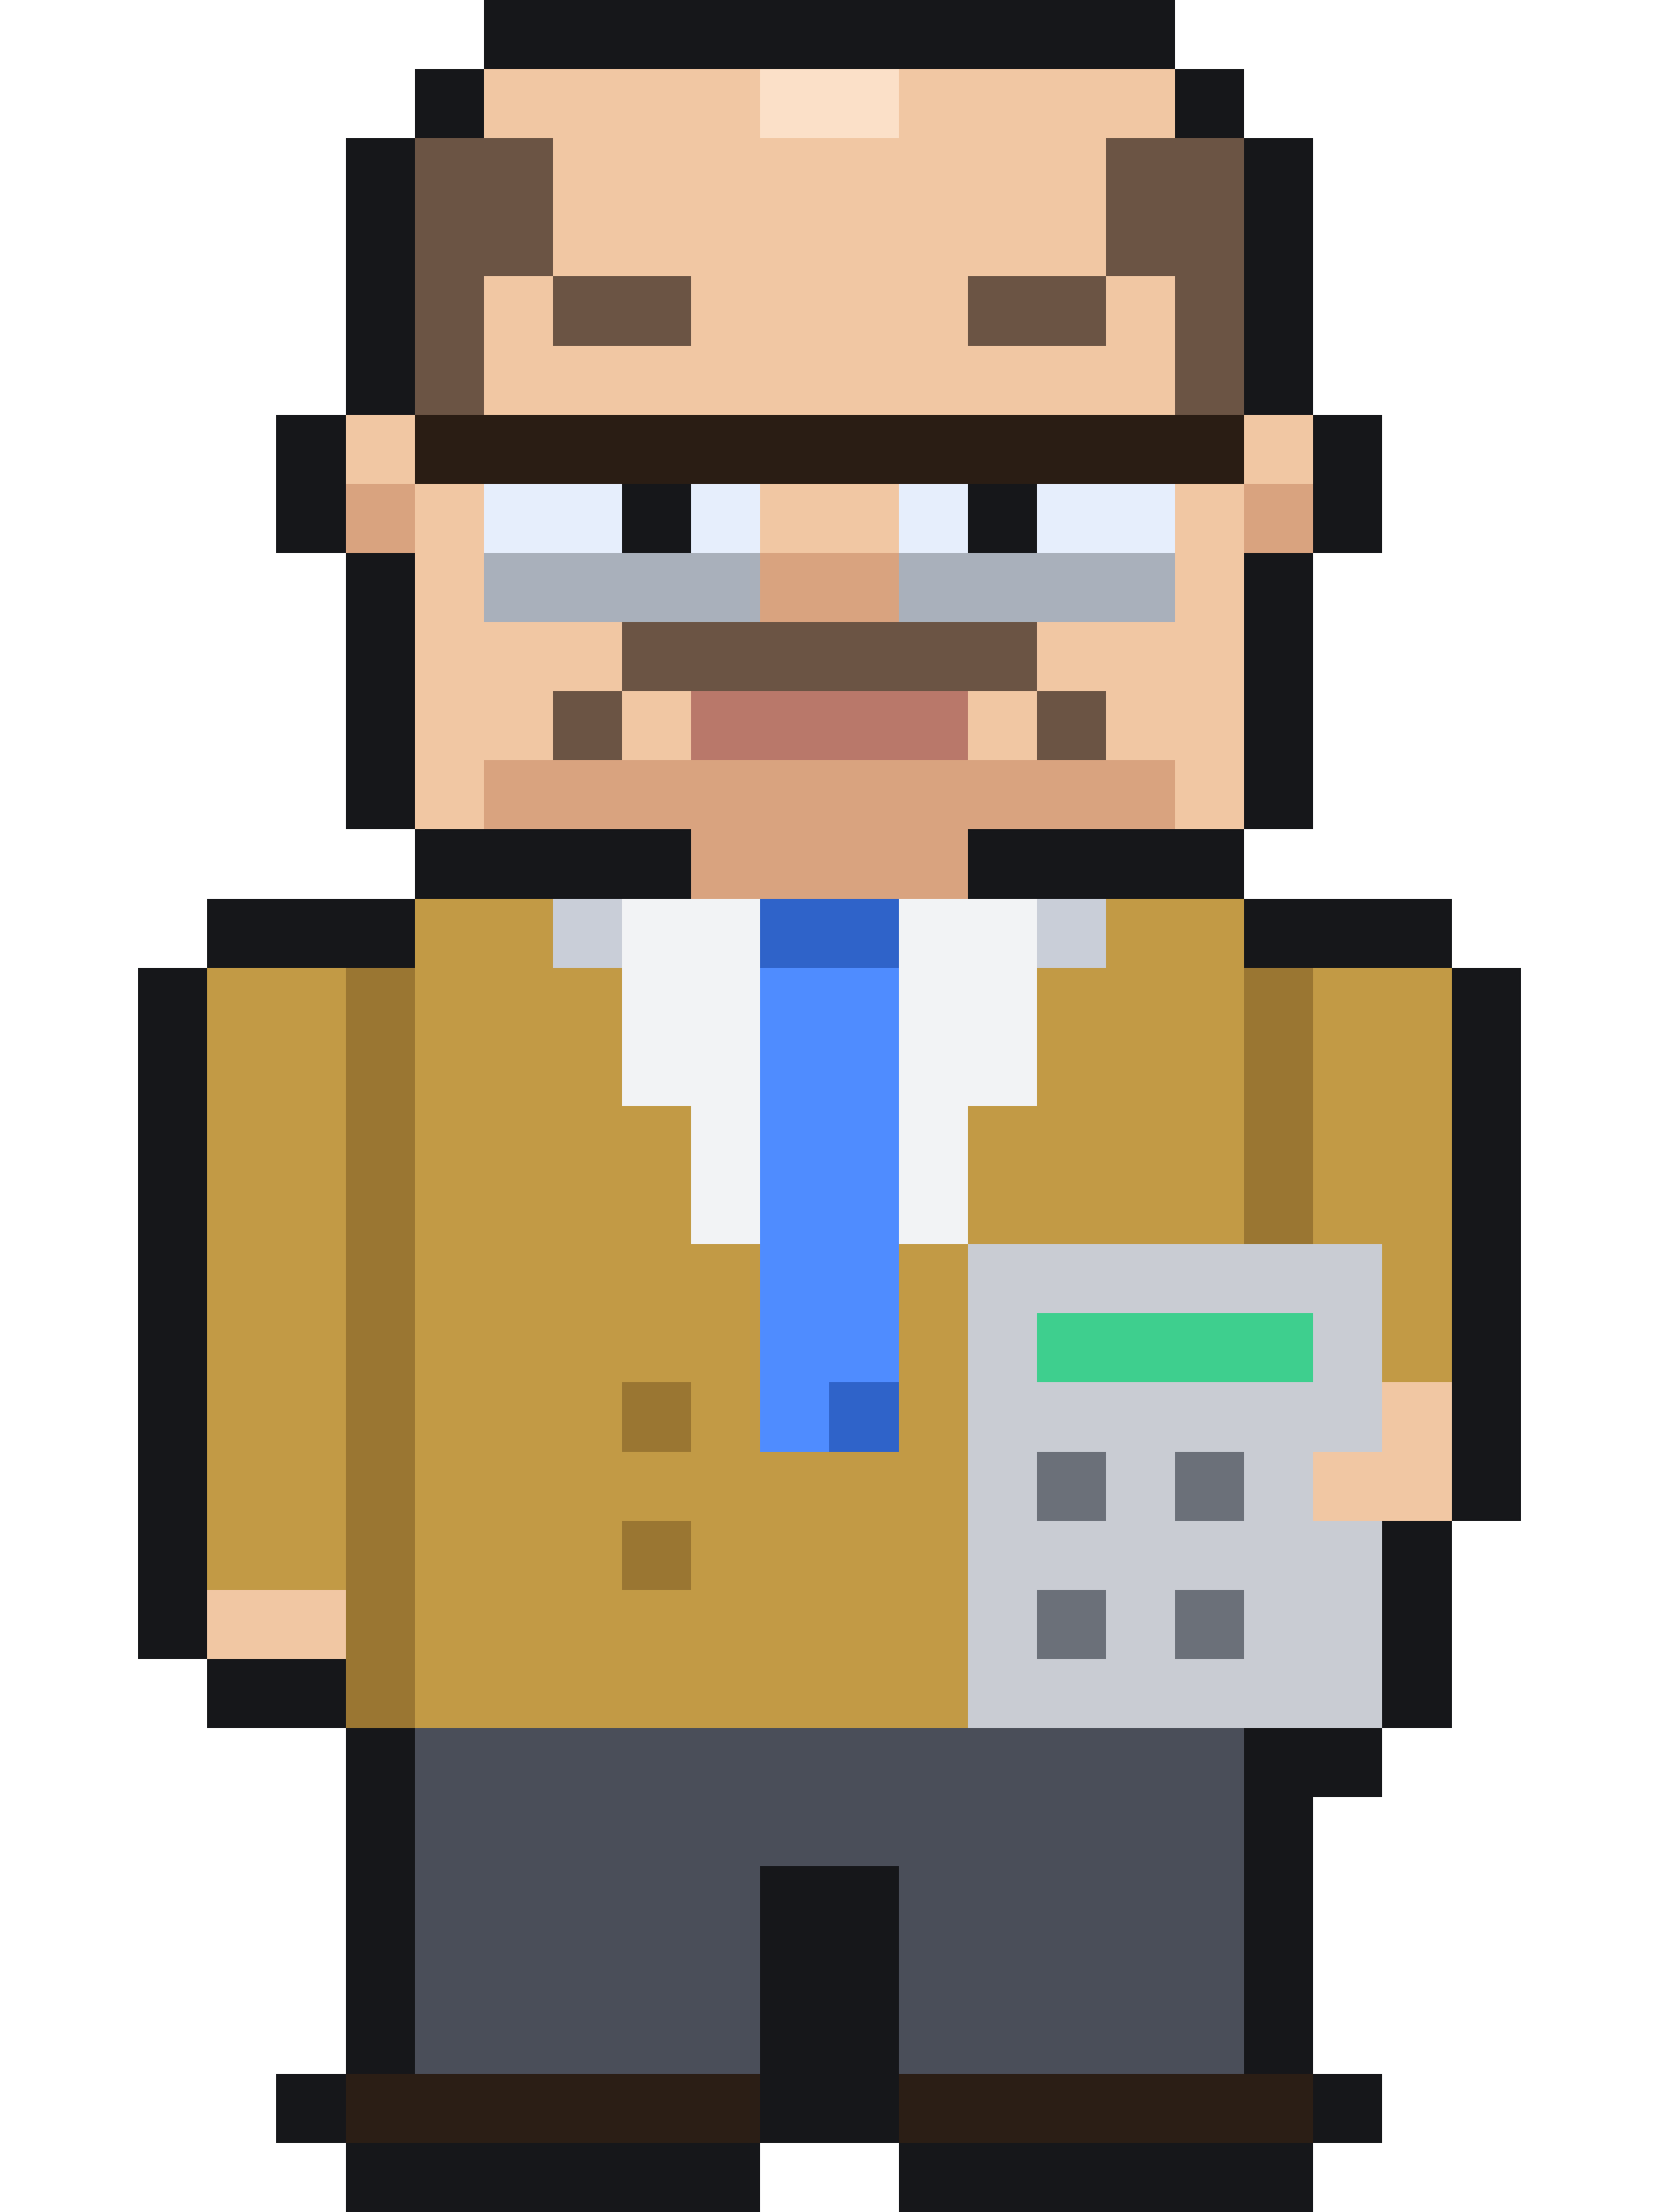
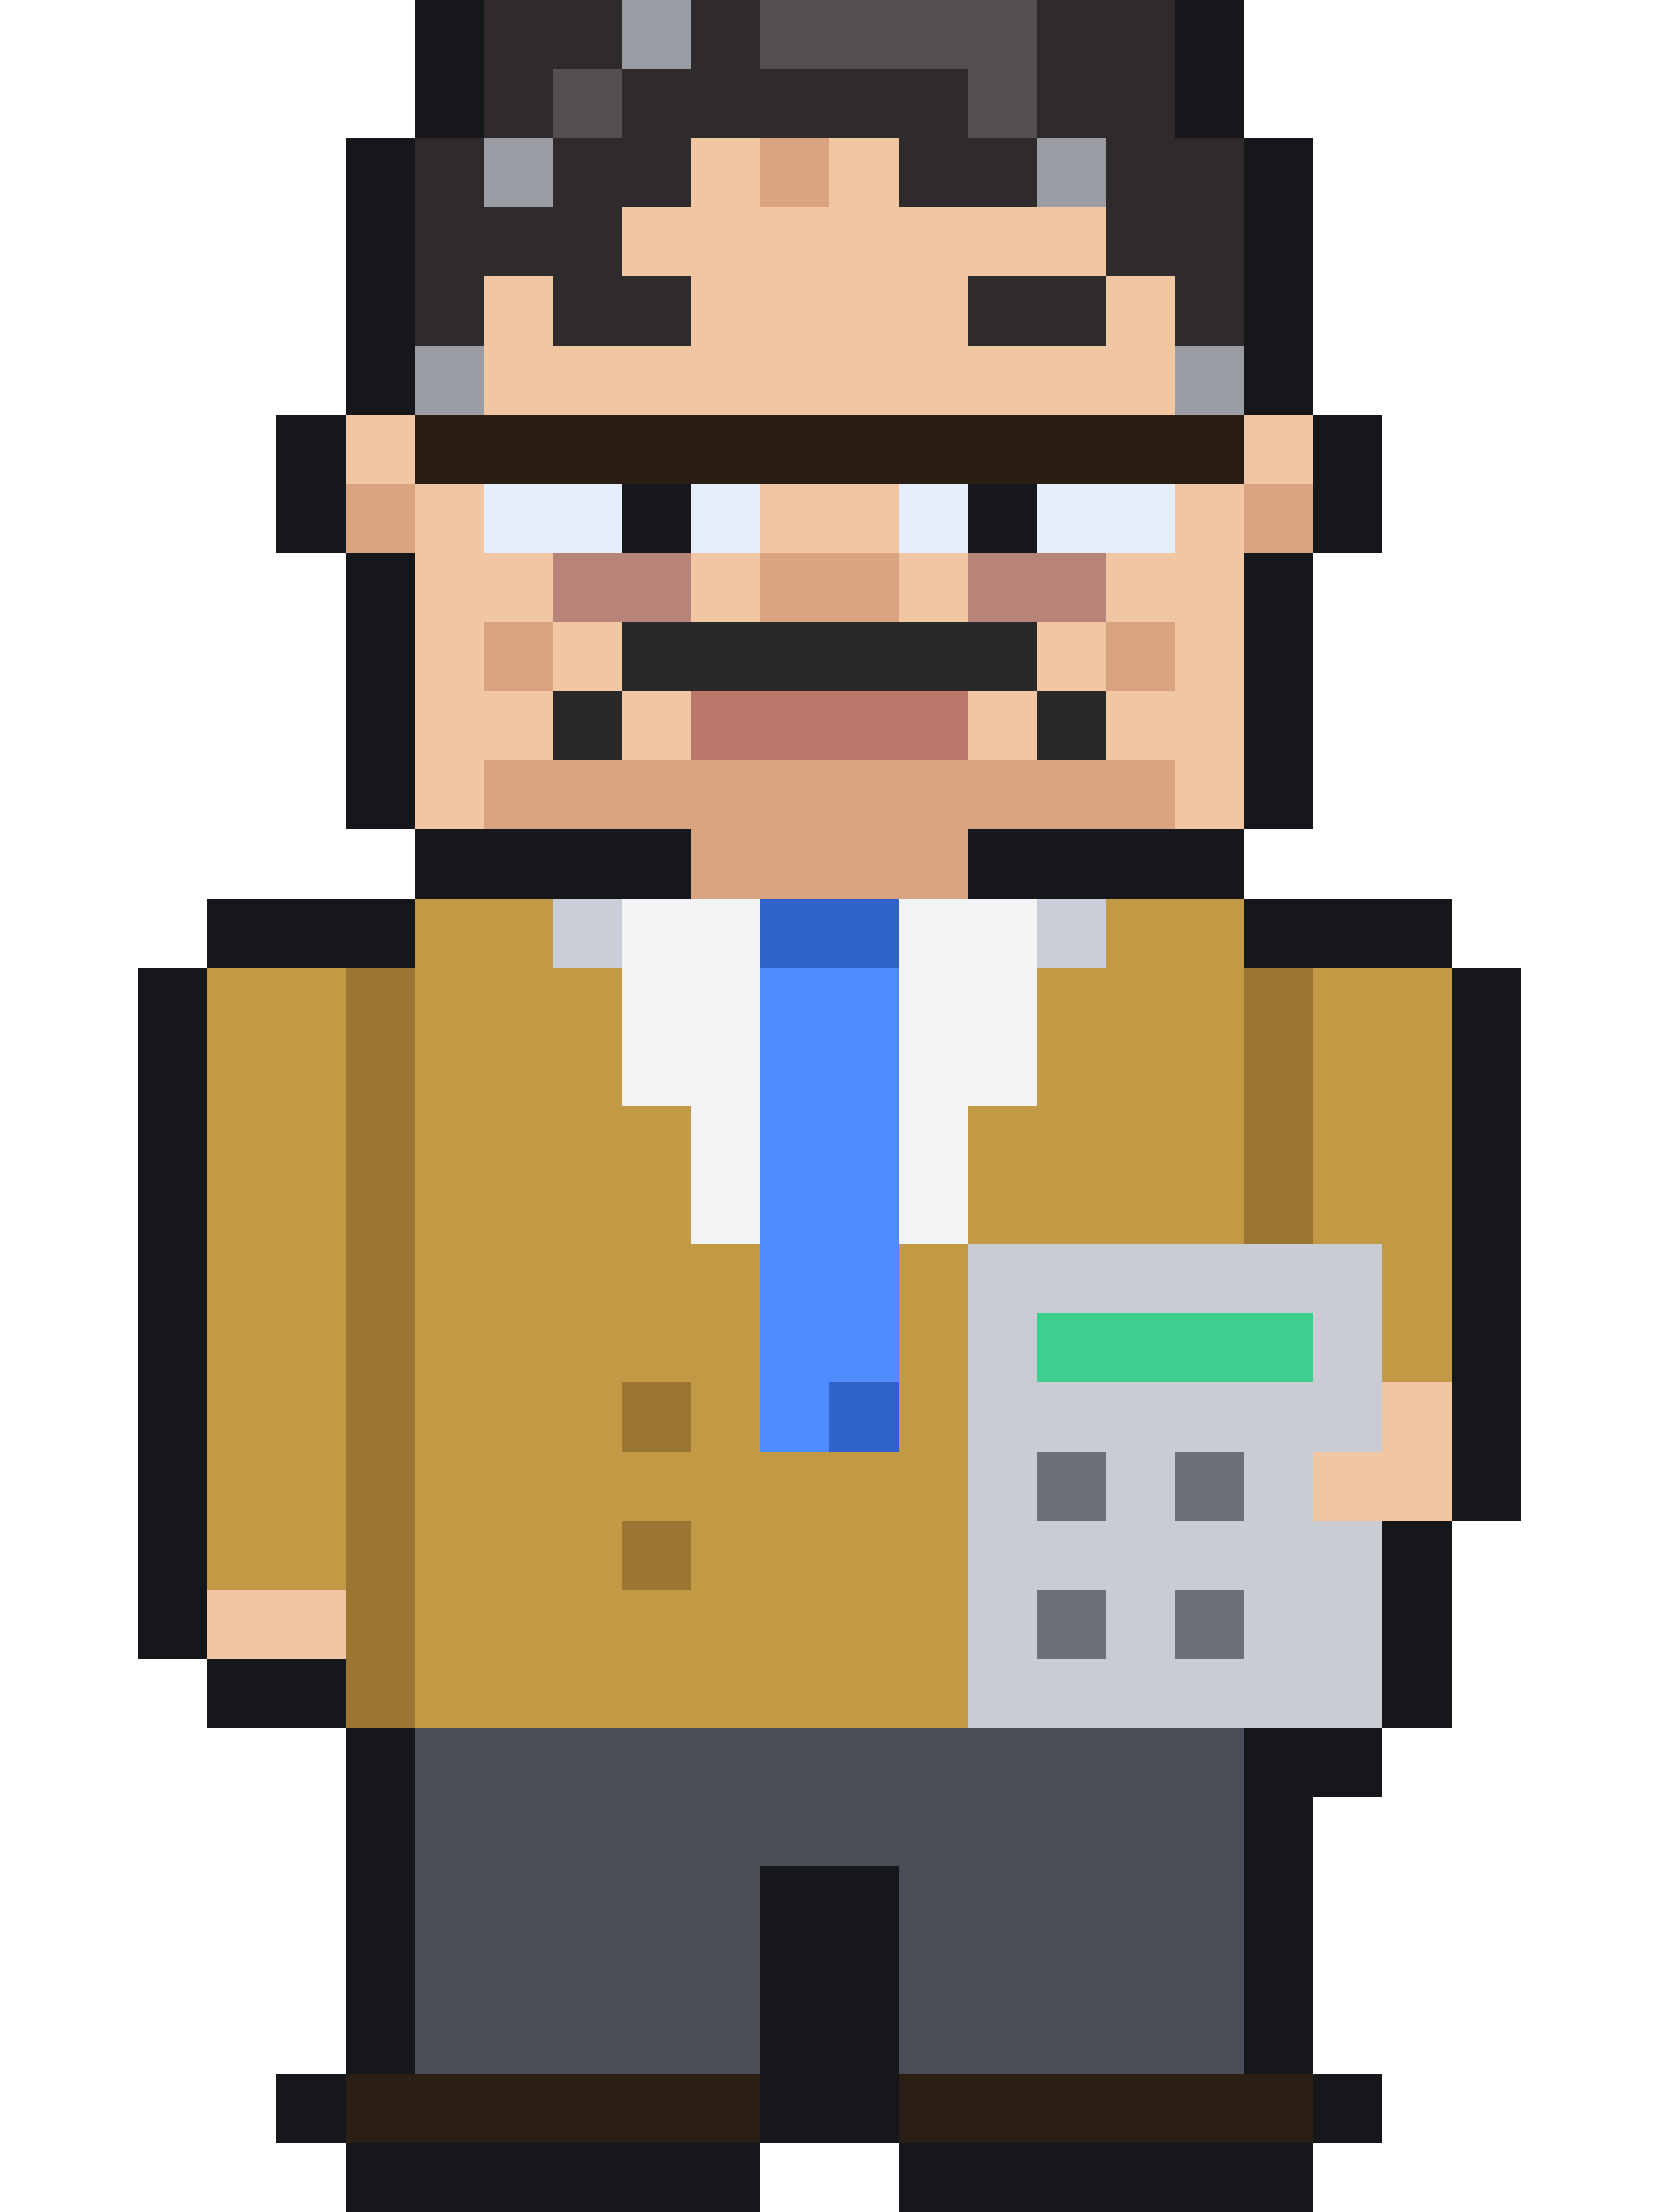
<svg xmlns="http://www.w3.org/2000/svg" viewBox="0 0 24 32" width="240" height="320" shape-rendering="crispEdges">
  <style>
.head{animation:breathe 2.4s infinite}
.blink{opacity:0;animation:blink 4.2s infinite}
.screen{animation:screen 1.2s infinite}
.mouth{opacity:0;animation:talk .3s infinite}
@keyframes breathe{0%,54%{transform:translateY(0)}55%,100%{transform:translateY(1px)}}
@keyframes blink{0%,93%{opacity:0}94%,98%{opacity:1}99%,100%{opacity:0}}
@keyframes screen{0%,60%{opacity:1}61%,100%{opacity:.55}}
@keyframes talk{0%,49%{opacity:0}50%,100%{opacity:1}}
@media (prefers-reduced-motion:reduce){*{animation:none!important}}
</style>
  <rect x="3" y="13" width="3" height="1" fill="#16171a" />
  <rect x="6" y="13" width="2" height="1" fill="#c29a45" />
  <rect x="8" y="13" width="1" height="1" fill="#c9ced8" />
  <rect x="9" y="13" width="2" height="1" fill="#f2f3f5" />
  <rect x="11" y="13" width="2" height="1" fill="#2f63c9" />
  <rect x="13" y="13" width="2" height="1" fill="#f2f3f5" />
  <rect x="15" y="13" width="1" height="1" fill="#c9ced8" />
  <rect x="16" y="13" width="2" height="1" fill="#c29a45" />
  <rect x="18" y="13" width="3" height="1" fill="#16171a" />
  <rect x="2" y="14" width="1" height="1" fill="#16171a" />
  <rect x="3" y="14" width="2" height="1" fill="#c29a45" />
  <rect x="5" y="14" width="1" height="1" fill="#9a7632" />
  <rect x="6" y="14" width="3" height="1" fill="#c29a45" />
  <rect x="9" y="14" width="2" height="1" fill="#f2f3f5" />
  <rect x="11" y="14" width="2" height="1" fill="#4f8cff" />
  <rect x="13" y="14" width="2" height="1" fill="#f2f3f5" />
  <rect x="15" y="14" width="3" height="1" fill="#c29a45" />
  <rect x="18" y="14" width="1" height="1" fill="#9a7632" />
  <rect x="19" y="14" width="2" height="1" fill="#c29a45" />
  <rect x="21" y="14" width="1" height="1" fill="#16171a" />
  <rect x="2" y="15" width="1" height="1" fill="#16171a" />
  <rect x="3" y="15" width="2" height="1" fill="#c29a45" />
  <rect x="5" y="15" width="1" height="1" fill="#9a7632" />
  <rect x="6" y="15" width="3" height="1" fill="#c29a45" />
  <rect x="9" y="15" width="2" height="1" fill="#f2f3f5" />
  <rect x="11" y="15" width="2" height="1" fill="#4f8cff" />
  <rect x="13" y="15" width="2" height="1" fill="#f2f3f5" />
  <rect x="15" y="15" width="3" height="1" fill="#c29a45" />
  <rect x="18" y="15" width="1" height="1" fill="#9a7632" />
  <rect x="19" y="15" width="2" height="1" fill="#c29a45" />
  <rect x="21" y="15" width="1" height="1" fill="#16171a" />
  <rect x="2" y="16" width="1" height="1" fill="#16171a" />
  <rect x="3" y="16" width="2" height="1" fill="#c29a45" />
  <rect x="5" y="16" width="1" height="1" fill="#9a7632" />
  <rect x="6" y="16" width="4" height="1" fill="#c29a45" />
  <rect x="10" y="16" width="1" height="1" fill="#f2f3f5" />
  <rect x="11" y="16" width="2" height="1" fill="#4f8cff" />
  <rect x="13" y="16" width="1" height="1" fill="#f2f3f5" />
  <rect x="14" y="16" width="4" height="1" fill="#c29a45" />
  <rect x="18" y="16" width="1" height="1" fill="#9a7632" />
  <rect x="19" y="16" width="2" height="1" fill="#c29a45" />
  <rect x="21" y="16" width="1" height="1" fill="#16171a" />
  <rect x="2" y="17" width="1" height="1" fill="#16171a" />
  <rect x="3" y="17" width="2" height="1" fill="#c29a45" />
  <rect x="5" y="17" width="1" height="1" fill="#9a7632" />
  <rect x="6" y="17" width="4" height="1" fill="#c29a45" />
  <rect x="10" y="17" width="1" height="1" fill="#f2f3f5" />
  <rect x="11" y="17" width="2" height="1" fill="#4f8cff" />
  <rect x="13" y="17" width="1" height="1" fill="#f2f3f5" />
  <rect x="14" y="17" width="4" height="1" fill="#c29a45" />
  <rect x="18" y="17" width="1" height="1" fill="#9a7632" />
  <rect x="19" y="17" width="2" height="1" fill="#c29a45" />
  <rect x="21" y="17" width="1" height="1" fill="#16171a" />
  <rect x="2" y="18" width="1" height="1" fill="#16171a" />
  <rect x="3" y="18" width="2" height="1" fill="#c29a45" />
  <rect x="5" y="18" width="1" height="1" fill="#9a7632" />
  <rect x="6" y="18" width="5" height="1" fill="#c29a45" />
  <rect x="11" y="18" width="2" height="1" fill="#4f8cff" />
  <rect x="13" y="18" width="1" height="1" fill="#c29a45" />
  <rect x="14" y="18" width="6" height="1" fill="#c9ccd3" />
  <rect x="20" y="18" width="1" height="1" fill="#c29a45" />
  <rect x="21" y="18" width="1" height="1" fill="#16171a" />
  <rect x="2" y="19" width="1" height="1" fill="#16171a" />
  <rect x="3" y="19" width="2" height="1" fill="#c29a45" />
  <rect x="5" y="19" width="1" height="1" fill="#9a7632" />
  <rect x="6" y="19" width="5" height="1" fill="#c29a45" />
  <rect x="11" y="19" width="2" height="1" fill="#4f8cff" />
  <rect x="13" y="19" width="1" height="1" fill="#c29a45" />
  <rect x="14" y="19" width="1" height="1" fill="#c9ccd3" />
  <rect x="15" y="19" width="4" height="1" fill="#3ecf8e" />
  <rect x="19" y="19" width="1" height="1" fill="#c9ccd3" />
  <rect x="20" y="19" width="1" height="1" fill="#c29a45" />
  <rect x="21" y="19" width="1" height="1" fill="#16171a" />
  <rect x="2" y="20" width="1" height="1" fill="#16171a" />
  <rect x="3" y="20" width="2" height="1" fill="#c29a45" />
  <rect x="5" y="20" width="1" height="1" fill="#9a7632" />
  <rect x="6" y="20" width="3" height="1" fill="#c29a45" />
  <rect x="9" y="20" width="1" height="1" fill="#9a7632" />
  <rect x="10" y="20" width="1" height="1" fill="#c29a45" />
  <rect x="11" y="20" width="1" height="1" fill="#4f8cff" />
  <rect x="12" y="20" width="1" height="1" fill="#2f63c9" />
  <rect x="13" y="20" width="1" height="1" fill="#c29a45" />
  <rect x="14" y="20" width="6" height="1" fill="#c9ccd3" />
  <rect x="20" y="20" width="1" height="1" fill="#f1c7a3" />
  <rect x="21" y="20" width="1" height="1" fill="#16171a" />
  <rect x="2" y="21" width="1" height="1" fill="#16171a" />
  <rect x="3" y="21" width="2" height="1" fill="#c29a45" />
  <rect x="5" y="21" width="1" height="1" fill="#9a7632" />
  <rect x="6" y="21" width="8" height="1" fill="#c29a45" />
  <rect x="14" y="21" width="1" height="1" fill="#c9ccd3" />
  <rect x="15" y="21" width="1" height="1" fill="#6b7079" />
  <rect x="16" y="21" width="1" height="1" fill="#c9ccd3" />
  <rect x="17" y="21" width="1" height="1" fill="#6b7079" />
  <rect x="18" y="21" width="1" height="1" fill="#c9ccd3" />
  <rect x="19" y="21" width="2" height="1" fill="#f1c7a3" />
  <rect x="21" y="21" width="1" height="1" fill="#16171a" />
  <rect x="2" y="22" width="1" height="1" fill="#16171a" />
  <rect x="3" y="22" width="2" height="1" fill="#c29a45" />
  <rect x="5" y="22" width="1" height="1" fill="#9a7632" />
  <rect x="6" y="22" width="3" height="1" fill="#c29a45" />
  <rect x="9" y="22" width="1" height="1" fill="#9a7632" />
  <rect x="10" y="22" width="4" height="1" fill="#c29a45" />
  <rect x="14" y="22" width="6" height="1" fill="#c9ccd3" />
  <rect x="20" y="22" width="1" height="1" fill="#16171a" />
  <rect x="2" y="23" width="1" height="1" fill="#16171a" />
  <rect x="3" y="23" width="2" height="1" fill="#f1c7a3" />
  <rect x="5" y="23" width="1" height="1" fill="#9a7632" />
  <rect x="6" y="23" width="8" height="1" fill="#c29a45" />
  <rect x="14" y="23" width="1" height="1" fill="#c9ccd3" />
  <rect x="15" y="23" width="1" height="1" fill="#6b7079" />
  <rect x="16" y="23" width="1" height="1" fill="#c9ccd3" />
  <rect x="17" y="23" width="1" height="1" fill="#6b7079" />
  <rect x="18" y="23" width="2" height="1" fill="#c9ccd3" />
  <rect x="20" y="23" width="1" height="1" fill="#16171a" />
  <rect x="3" y="24" width="2" height="1" fill="#16171a" />
  <rect x="5" y="24" width="1" height="1" fill="#9a7632" />
  <rect x="6" y="24" width="8" height="1" fill="#c29a45" />
  <rect x="14" y="24" width="6" height="1" fill="#c9ccd3" />
  <rect x="20" y="24" width="1" height="1" fill="#16171a" />
  <rect x="5" y="25" width="1" height="1" fill="#16171a" />
  <rect x="6" y="25" width="12" height="1" fill="#4a4e59" />
  <rect x="18" y="25" width="2" height="1" fill="#16171a" />
  <rect x="5" y="26" width="1" height="1" fill="#16171a" />
  <rect x="6" y="26" width="12" height="1" fill="#4a4e59" />
  <rect x="18" y="26" width="1" height="1" fill="#16171a" />
  <rect x="5" y="27" width="1" height="1" fill="#16171a" />
  <rect x="6" y="27" width="5" height="1" fill="#4a4e59" />
  <rect x="11" y="27" width="2" height="1" fill="#16171a" />
  <rect x="13" y="27" width="5" height="1" fill="#4a4e59" />
  <rect x="18" y="27" width="1" height="1" fill="#16171a" />
  <rect x="5" y="28" width="1" height="1" fill="#16171a" />
  <rect x="6" y="28" width="5" height="1" fill="#4a4e59" />
  <rect x="11" y="28" width="2" height="1" fill="#16171a" />
  <rect x="13" y="28" width="5" height="1" fill="#4a4e59" />
  <rect x="18" y="28" width="1" height="1" fill="#16171a" />
  <rect x="5" y="29" width="1" height="1" fill="#16171a" />
  <rect x="6" y="29" width="5" height="1" fill="#4a4e59" />
  <rect x="11" y="29" width="2" height="1" fill="#16171a" />
  <rect x="13" y="29" width="5" height="1" fill="#4a4e59" />
  <rect x="18" y="29" width="1" height="1" fill="#16171a" />
  <rect x="4" y="30" width="1" height="1" fill="#16171a" />
  <rect x="5" y="30" width="6" height="1" fill="#2b1e15" />
  <rect x="11" y="30" width="2" height="1" fill="#16171a" />
  <rect x="13" y="30" width="6" height="1" fill="#2b1e15" />
  <rect x="19" y="30" width="1" height="1" fill="#16171a" />
  <rect x="5" y="31" width="6" height="1" fill="#16171a" />
  <rect x="13" y="31" width="6" height="1" fill="#16171a" />
  <rect class="screen" x="15" y="19" width="4" height="1" fill="#3ecf8e" />
  <g class="head">
-     <rect x="7" y="0" width="10" height="1" fill="#16171a" />
+     <rect x="6" y="0" width="1" height="1" fill="#16171a" />
+     <rect x="7" y="0" width="2" height="1" fill="#2f2b2c" />
+     <rect x="9" y="0" width="1" height="1" fill="#9a9da3" />
+     <rect x="10" y="0" width="1" height="1" fill="#2f2b2c" />
+     <rect x="11" y="0" width="4" height="1" fill="#554f51" />
+     <rect x="15" y="0" width="2" height="1" fill="#2f2b2c" />
+     <rect x="17" y="0" width="1" height="1" fill="#16171a" />
    <rect x="6" y="1" width="1" height="1" fill="#16171a" />
-     <rect x="7" y="1" width="4" height="1" fill="#f1c7a3" />
-     <rect x="11" y="1" width="2" height="1" fill="#fbe0c8" />
-     <rect x="13" y="1" width="4" height="1" fill="#f1c7a3" />
+     <rect x="7" y="1" width="1" height="1" fill="#2f2b2c" />
+     <rect x="8" y="1" width="1" height="1" fill="#554f51" />
+     <rect x="9" y="1" width="5" height="1" fill="#2f2b2c" />
+     <rect x="14" y="1" width="1" height="1" fill="#554f51" />
+     <rect x="15" y="1" width="2" height="1" fill="#2f2b2c" />
    <rect x="17" y="1" width="1" height="1" fill="#16171a" />
    <rect x="5" y="2" width="1" height="1" fill="#16171a" />
-     <rect x="6" y="2" width="2" height="1" fill="#6b5444" />
-     <rect x="8" y="2" width="8" height="1" fill="#f1c7a3" />
-     <rect x="16" y="2" width="2" height="1" fill="#6b5444" />
+     <rect x="6" y="2" width="1" height="1" fill="#2f2b2c" />
+     <rect x="7" y="2" width="1" height="1" fill="#9a9da3" />
+     <rect x="8" y="2" width="2" height="1" fill="#2f2b2c" />
+     <rect x="10" y="2" width="1" height="1" fill="#f1c7a3" />
+     <rect x="11" y="2" width="1" height="1" fill="#d9a37f" />
+     <rect x="12" y="2" width="1" height="1" fill="#f1c7a3" />
+     <rect x="13" y="2" width="2" height="1" fill="#2f2b2c" />
+     <rect x="15" y="2" width="1" height="1" fill="#9a9da3" />
+     <rect x="16" y="2" width="2" height="1" fill="#2f2b2c" />
    <rect x="18" y="2" width="1" height="1" fill="#16171a" />
    <rect x="5" y="3" width="1" height="1" fill="#16171a" />
-     <rect x="6" y="3" width="2" height="1" fill="#6b5444" />
-     <rect x="8" y="3" width="8" height="1" fill="#f1c7a3" />
-     <rect x="16" y="3" width="2" height="1" fill="#6b5444" />
+     <rect x="6" y="3" width="3" height="1" fill="#2f2b2c" />
+     <rect x="9" y="3" width="7" height="1" fill="#f1c7a3" />
+     <rect x="16" y="3" width="2" height="1" fill="#2f2b2c" />
    <rect x="18" y="3" width="1" height="1" fill="#16171a" />
    <rect x="5" y="4" width="1" height="1" fill="#16171a" />
-     <rect x="6" y="4" width="1" height="1" fill="#6b5444" />
+     <rect x="6" y="4" width="1" height="1" fill="#2f2b2c" />
    <rect x="7" y="4" width="1" height="1" fill="#f1c7a3" />
-     <rect x="8" y="4" width="2" height="1" fill="#6b5444" />
+     <rect x="8" y="4" width="2" height="1" fill="#2f2b2c" />
    <rect x="10" y="4" width="4" height="1" fill="#f1c7a3" />
-     <rect x="14" y="4" width="2" height="1" fill="#6b5444" />
+     <rect x="14" y="4" width="2" height="1" fill="#2f2b2c" />
    <rect x="16" y="4" width="1" height="1" fill="#f1c7a3" />
-     <rect x="17" y="4" width="1" height="1" fill="#6b5444" />
+     <rect x="17" y="4" width="1" height="1" fill="#2f2b2c" />
    <rect x="18" y="4" width="1" height="1" fill="#16171a" />
    <rect x="5" y="5" width="1" height="1" fill="#16171a" />
-     <rect x="6" y="5" width="1" height="1" fill="#6b5444" />
+     <rect x="6" y="5" width="1" height="1" fill="#9a9da3" />
    <rect x="7" y="5" width="10" height="1" fill="#f1c7a3" />
-     <rect x="17" y="5" width="1" height="1" fill="#6b5444" />
+     <rect x="17" y="5" width="1" height="1" fill="#9a9da3" />
    <rect x="18" y="5" width="1" height="1" fill="#16171a" />
    <rect x="4" y="6" width="1" height="1" fill="#16171a" />
    <rect x="5" y="6" width="1" height="1" fill="#f1c7a3" />
    <rect x="6" y="6" width="12" height="1" fill="#2a1d14" />
    <rect x="18" y="6" width="1" height="1" fill="#f1c7a3" />
    <rect x="19" y="6" width="1" height="1" fill="#16171a" />
    <rect x="4" y="7" width="1" height="1" fill="#16171a" />
    <rect x="5" y="7" width="1" height="1" fill="#d9a37f" />
    <rect x="6" y="7" width="1" height="1" fill="#f1c7a3" />
    <rect x="7" y="7" width="2" height="1" fill="#e6eefc" />
    <rect x="9" y="7" width="1" height="1" fill="#16171a" />
    <rect x="10" y="7" width="1" height="1" fill="#e6eefc" />
    <rect x="11" y="7" width="2" height="1" fill="#f1c7a3" />
    <rect x="13" y="7" width="1" height="1" fill="#e6eefc" />
    <rect x="14" y="7" width="1" height="1" fill="#16171a" />
    <rect x="15" y="7" width="2" height="1" fill="#e6eefc" />
    <rect x="17" y="7" width="1" height="1" fill="#f1c7a3" />
    <rect x="18" y="7" width="1" height="1" fill="#d9a37f" />
    <rect x="19" y="7" width="1" height="1" fill="#16171a" />
    <rect x="5" y="8" width="1" height="1" fill="#16171a" />
-     <rect x="6" y="8" width="1" height="1" fill="#f1c7a3" />
-     <rect x="7" y="8" width="4" height="1" fill="#a9b0bb" />
+     <rect x="6" y="8" width="2" height="1" fill="#f1c7a3" />
+     <rect x="8" y="8" width="2" height="1" fill="#b88378" />
+     <rect x="10" y="8" width="1" height="1" fill="#f1c7a3" />
    <rect x="11" y="8" width="2" height="1" fill="#d9a37f" />
-     <rect x="13" y="8" width="4" height="1" fill="#a9b0bb" />
-     <rect x="17" y="8" width="1" height="1" fill="#f1c7a3" />
+     <rect x="13" y="8" width="1" height="1" fill="#f1c7a3" />
+     <rect x="14" y="8" width="2" height="1" fill="#b88378" />
+     <rect x="16" y="8" width="2" height="1" fill="#f1c7a3" />
    <rect x="18" y="8" width="1" height="1" fill="#16171a" />
    <rect x="5" y="9" width="1" height="1" fill="#16171a" />
-     <rect x="6" y="9" width="3" height="1" fill="#f1c7a3" />
-     <rect x="9" y="9" width="6" height="1" fill="#6b5444" />
-     <rect x="15" y="9" width="3" height="1" fill="#f1c7a3" />
+     <rect x="6" y="9" width="1" height="1" fill="#f1c7a3" />
+     <rect x="7" y="9" width="1" height="1" fill="#d9a37f" />
+     <rect x="8" y="9" width="1" height="1" fill="#f1c7a3" />
+     <rect x="9" y="9" width="6" height="1" fill="#2b2829" />
+     <rect x="15" y="9" width="1" height="1" fill="#f1c7a3" />
+     <rect x="16" y="9" width="1" height="1" fill="#d9a37f" />
+     <rect x="17" y="9" width="1" height="1" fill="#f1c7a3" />
    <rect x="18" y="9" width="1" height="1" fill="#16171a" />
    <rect x="5" y="10" width="1" height="1" fill="#16171a" />
    <rect x="6" y="10" width="2" height="1" fill="#f1c7a3" />
-     <rect x="8" y="10" width="1" height="1" fill="#6b5444" />
+     <rect x="8" y="10" width="1" height="1" fill="#2b2829" />
    <rect x="9" y="10" width="1" height="1" fill="#f1c7a3" />
    <rect x="10" y="10" width="4" height="1" fill="#b9786a" />
    <rect x="14" y="10" width="1" height="1" fill="#f1c7a3" />
-     <rect x="15" y="10" width="1" height="1" fill="#6b5444" />
+     <rect x="15" y="10" width="1" height="1" fill="#2b2829" />
    <rect x="16" y="10" width="2" height="1" fill="#f1c7a3" />
    <rect x="18" y="10" width="1" height="1" fill="#16171a" />
    <rect x="5" y="11" width="1" height="1" fill="#16171a" />
    <rect x="6" y="11" width="1" height="1" fill="#f1c7a3" />
    <rect x="7" y="11" width="10" height="1" fill="#d9a37f" />
    <rect x="17" y="11" width="1" height="1" fill="#f1c7a3" />
    <rect x="18" y="11" width="1" height="1" fill="#16171a" />
    <rect x="6" y="12" width="4" height="1" fill="#16171a" />
    <rect x="10" y="12" width="4" height="1" fill="#d9a37f" />
    <rect x="14" y="12" width="4" height="1" fill="#16171a" />
    <g class="blink">
      <rect x="8" y="7" width="3" height="1" fill="#d9a37f" />
      <rect x="13" y="7" width="3" height="1" fill="#d9a37f" />
    </g>
    <g class="mouth">
      <rect x="10" y="10" width="4" height="1" fill="#5a2a24" />
      <rect x="11" y="11" width="2" height="1" fill="#5a2a24" />
    </g>
  </g>
</svg>
